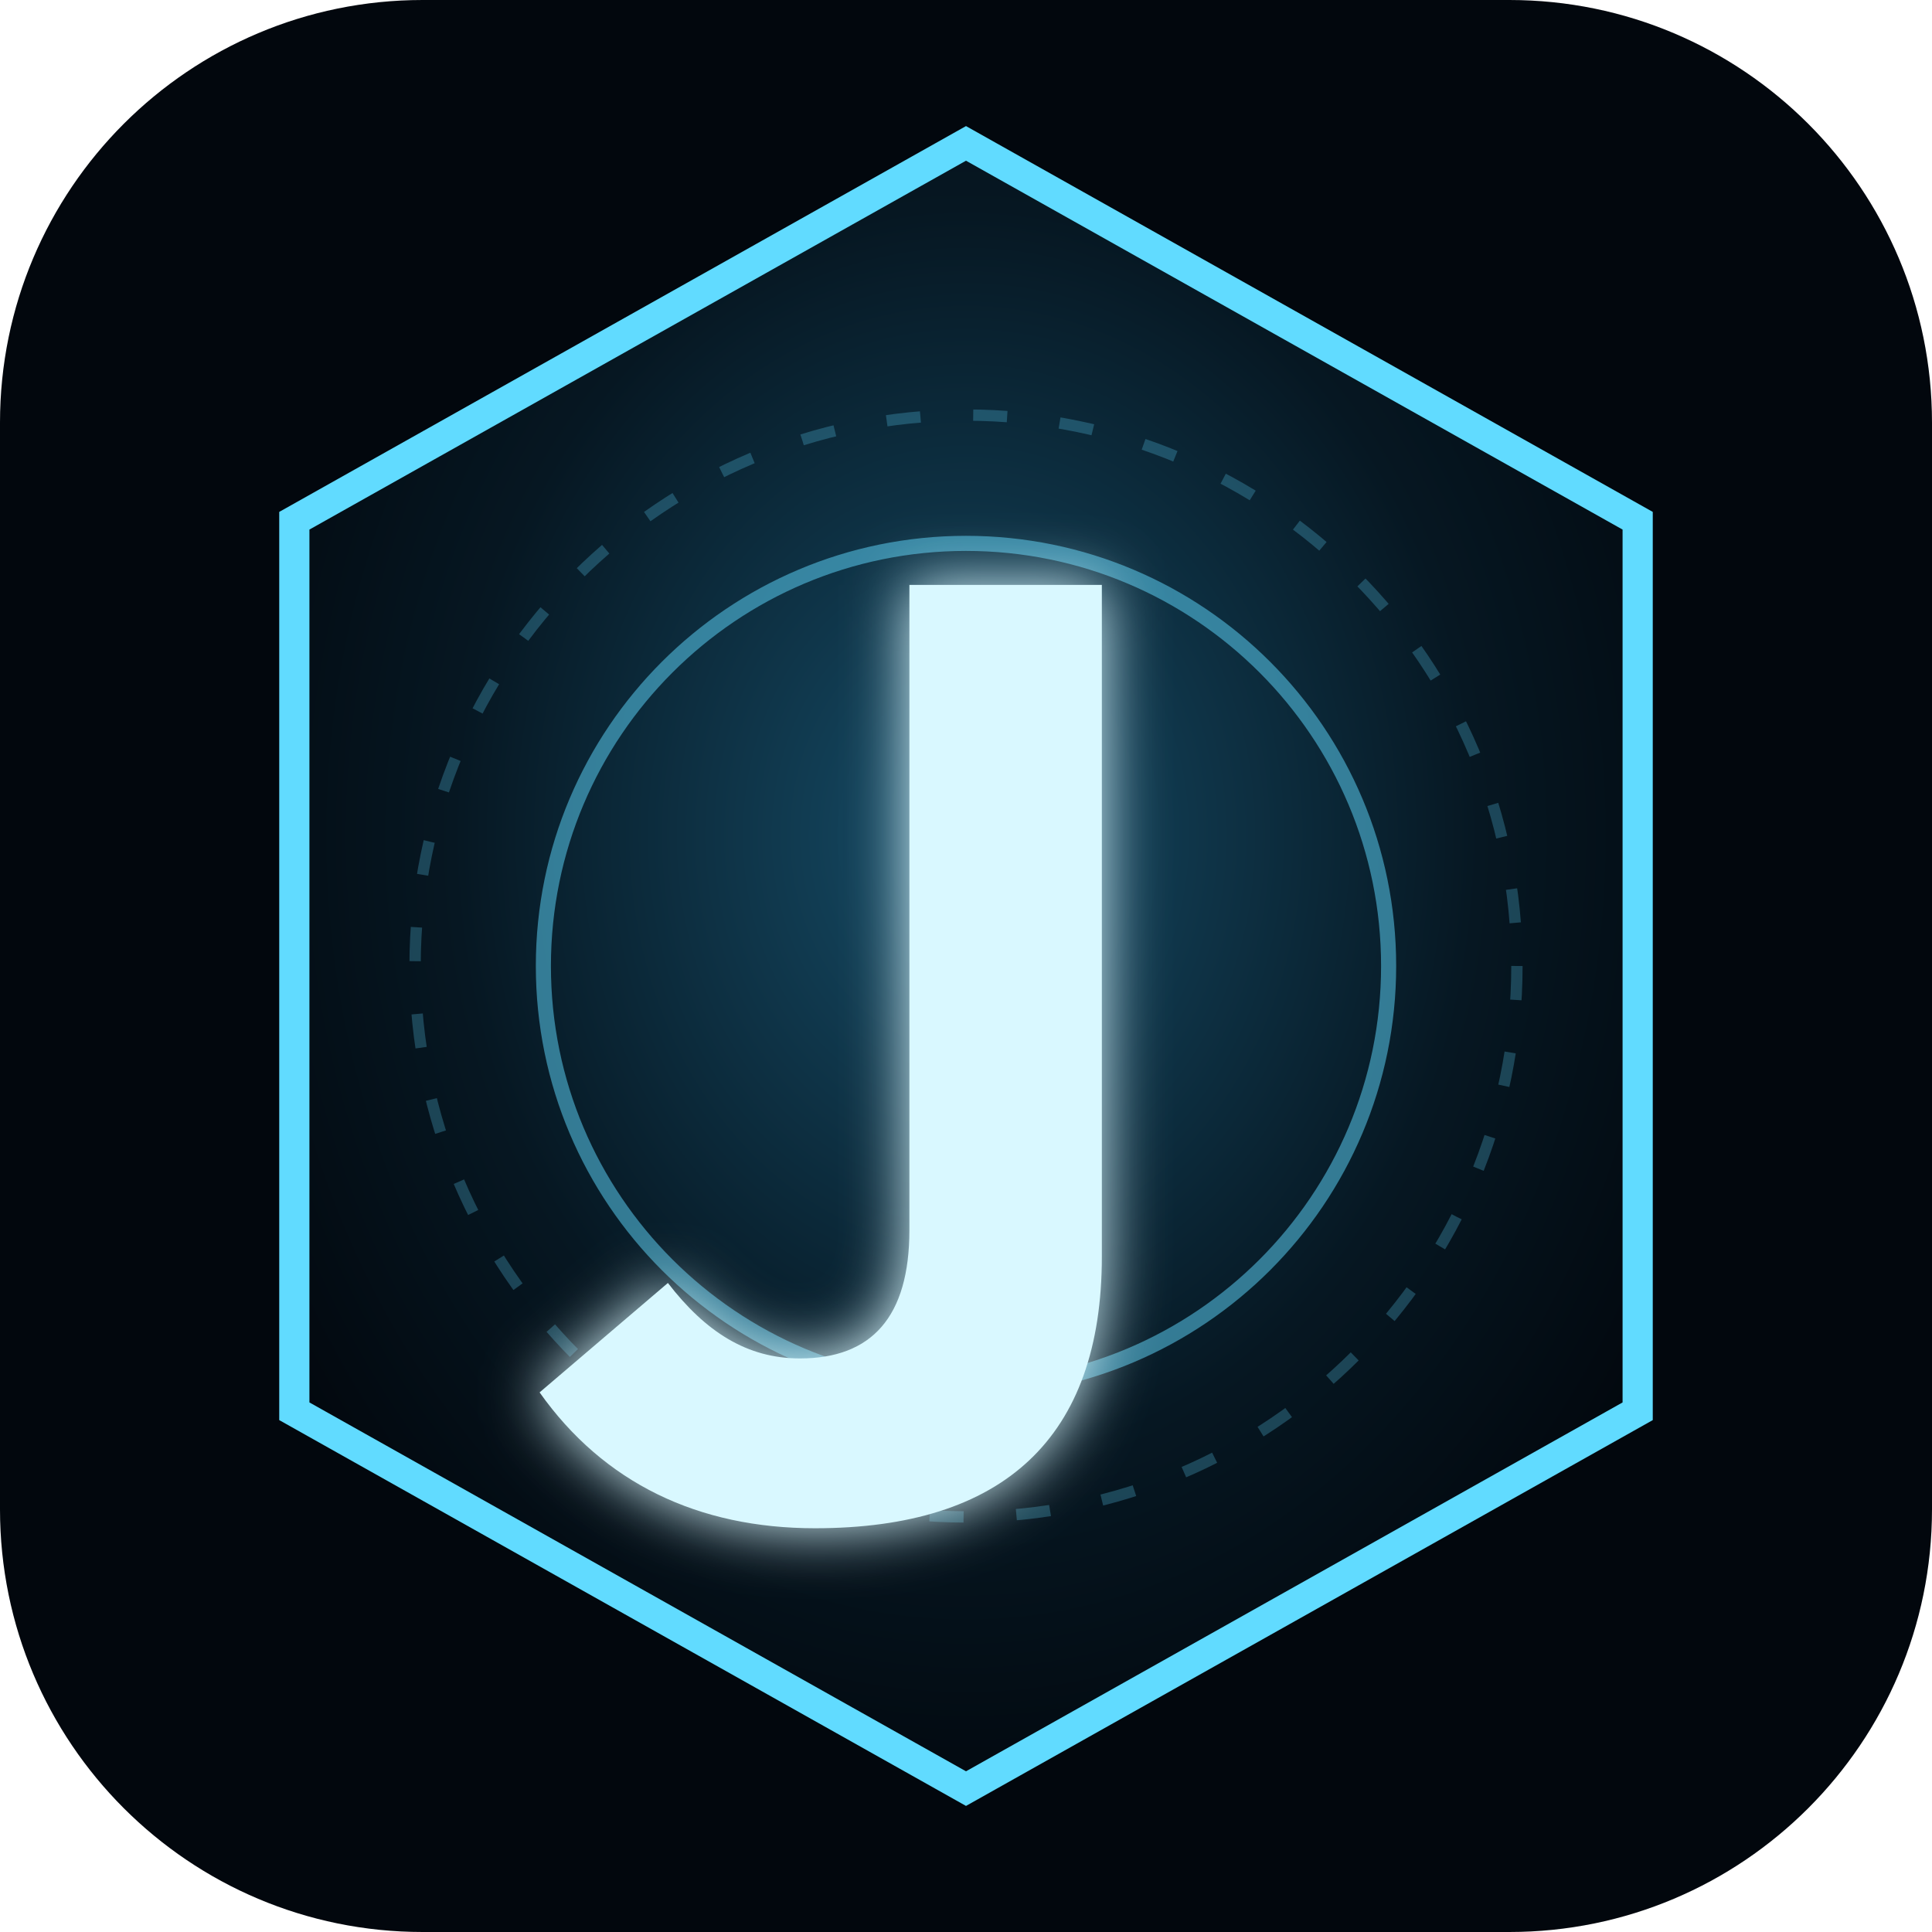
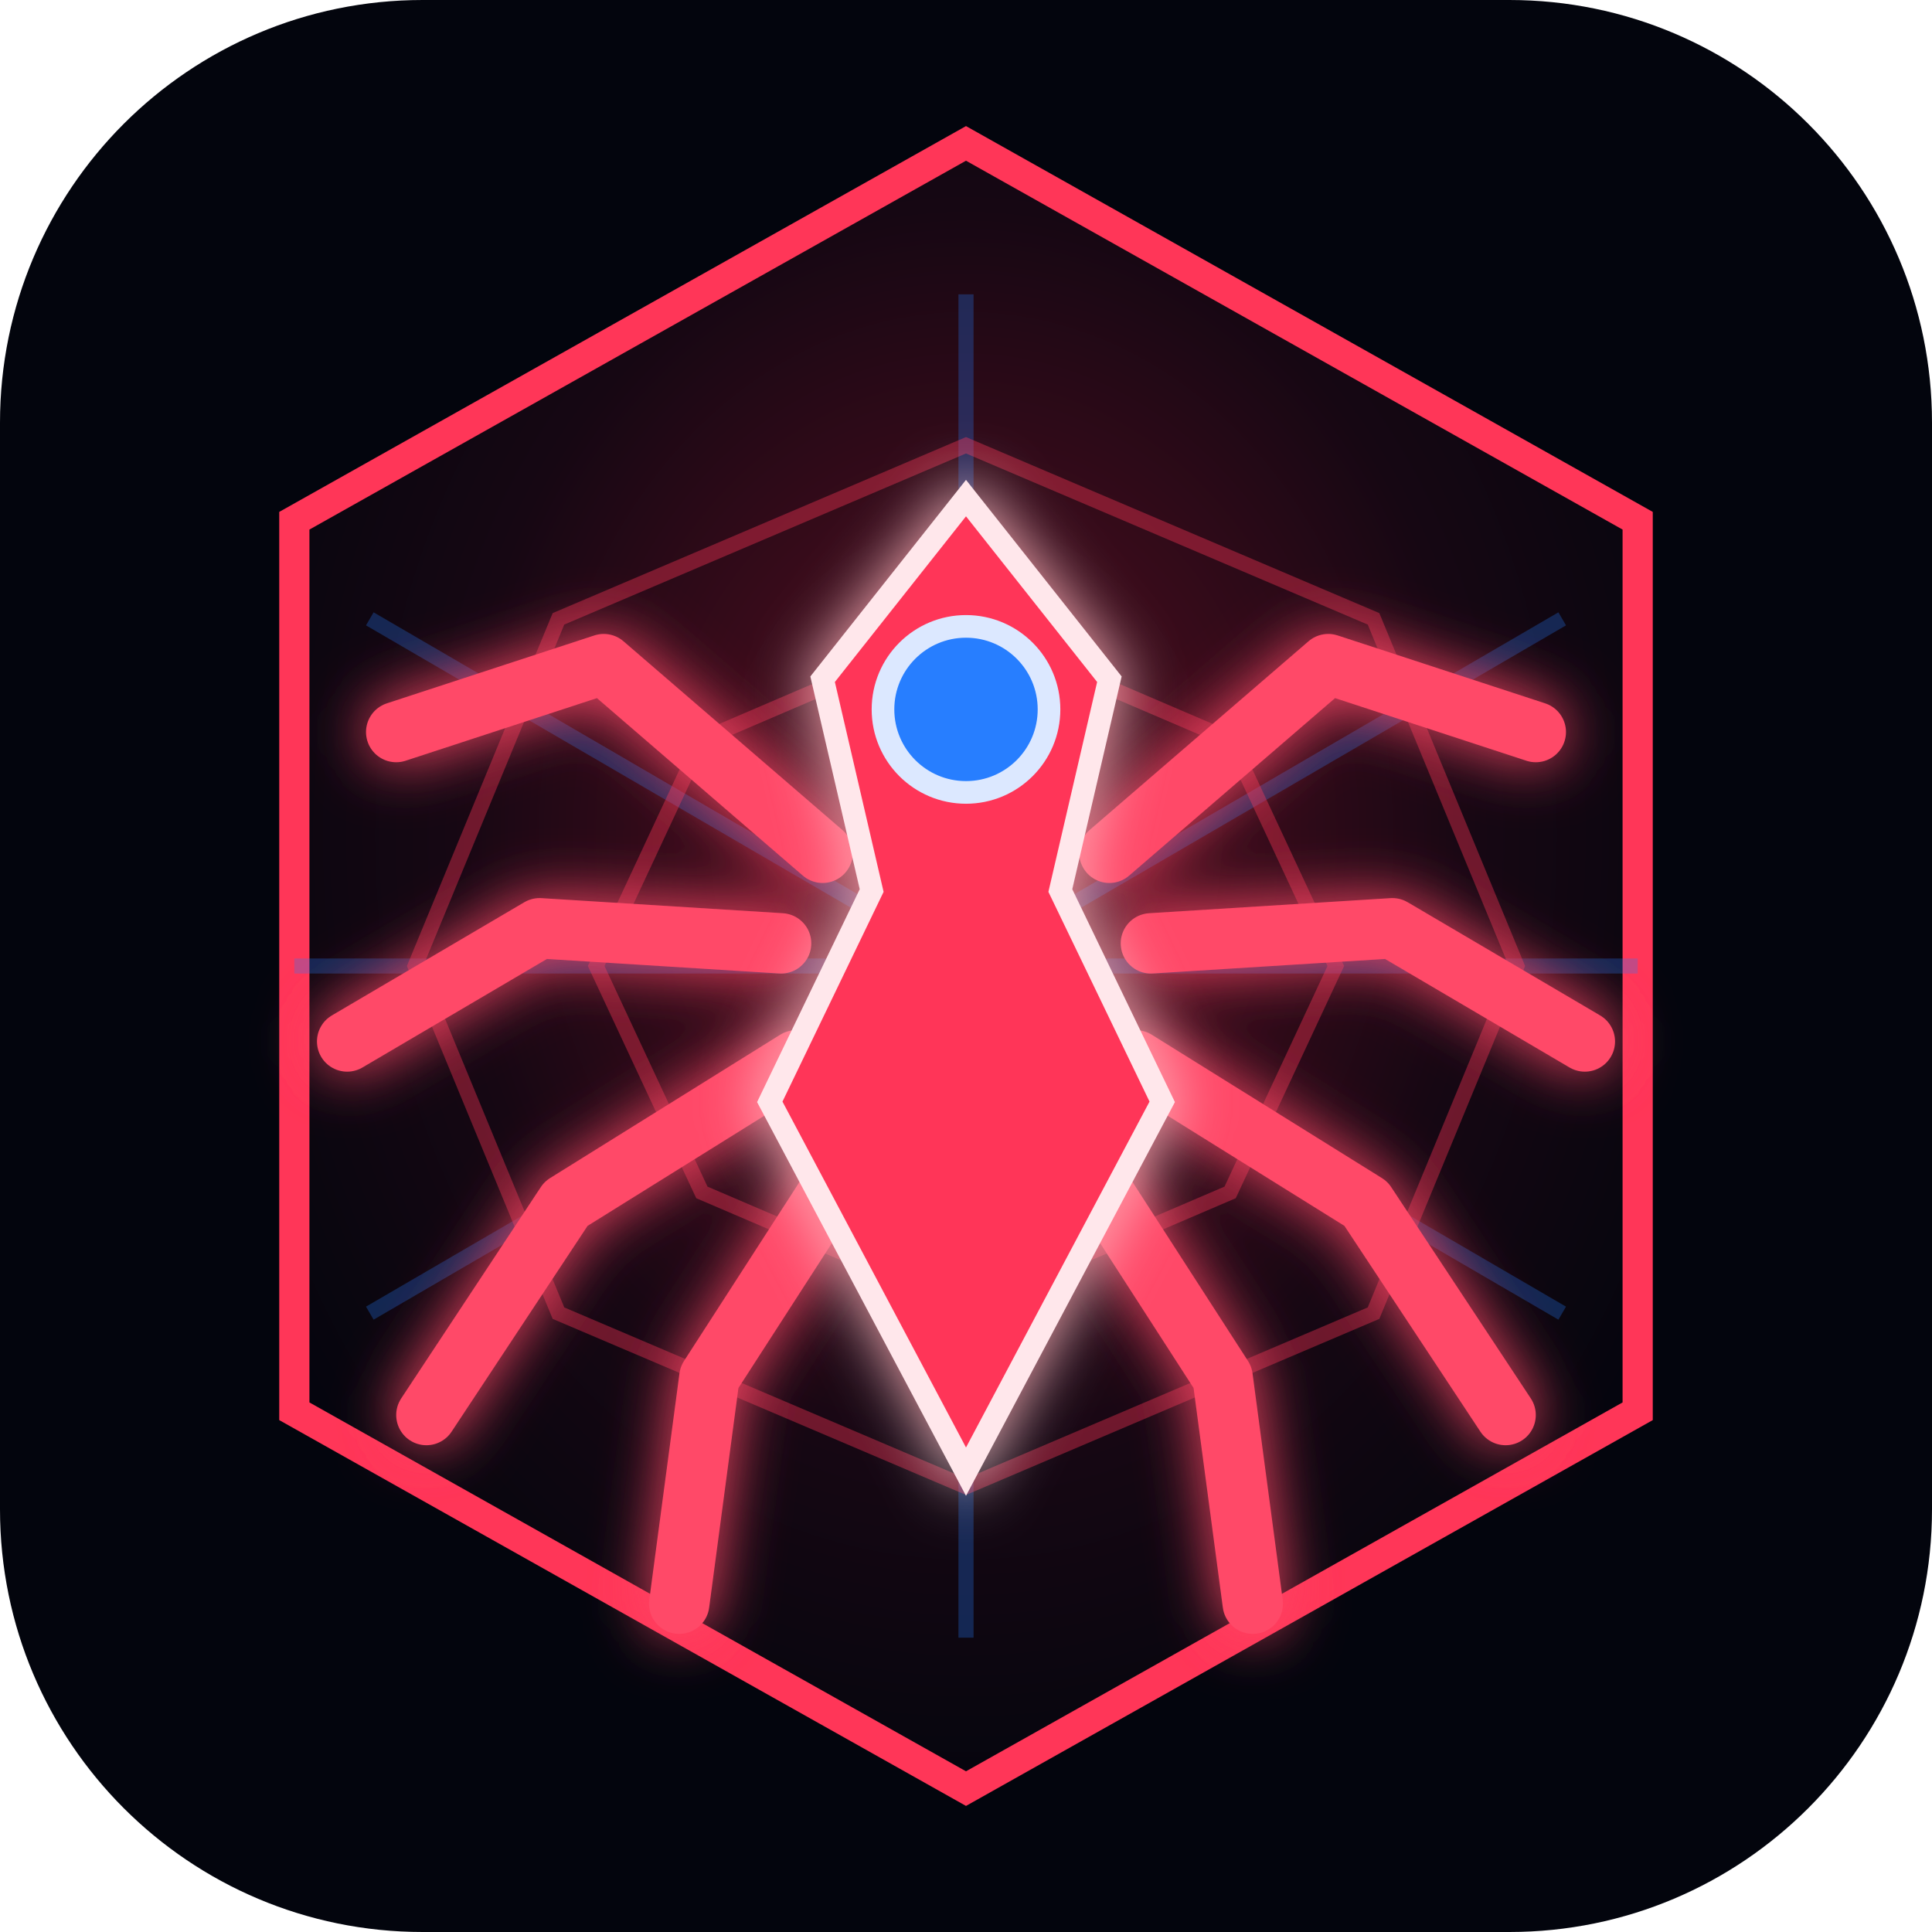
<svg xmlns="http://www.w3.org/2000/svg" viewBox="0 0 512 512" role="img" aria-label="Jarvis">
  <defs>
    <radialGradient id="core" cx="50%" cy="42%" r="62%">
-       <stop offset="0" stop-color="#164d68" />
-       <stop offset="0.62" stop-color="#061722" />
-       <stop offset="1" stop-color="#02070d" />
+       <stop offset="0" stop-color="#5d1022" />
+       <stop offset="0.62" stop-color="#160713" />
+       <stop offset="1" stop-color="#03050d" />
    </radialGradient>
    <filter id="glow" x="-60%" y="-60%" width="220%" height="220%">
      <feGaussianBlur stdDeviation="8" result="blur" />
      <feMerge>
        <feMergeNode in="blur" />
        <feMergeNode in="SourceGraphic" />
      </feMerge>
    </filter>
  </defs>
-   <rect width="512" height="512" rx="112" fill="#02070d" />
-   <path d="M256 38 434 138v236L256 474 78 374V138Z" fill="url(#core)" stroke="#61dbff" stroke-width="8" />
-   <circle cx="256" cy="256" r="146" fill="none" stroke="#61dbff" stroke-opacity=".25" stroke-width="3" stroke-dasharray="9 14" />
-   <circle cx="256" cy="256" r="112" fill="none" stroke="#61dbff" stroke-opacity=".5" stroke-width="4" />
-   <path d="M292 155v178c0 48-26 72-76 72-31 0-56-12-73-36l34-29c10 13 21 20 35 20 19 0 29-11 29-34V155Z" fill="#d9f8ff" filter="url(#glow)" />
+   <rect width="512" height="512" rx="112" fill="#03050d" />
+   <path d="M256 38 434 138v236L256 474 78 374V138Z" fill="url(#core)" stroke="#ff3658" stroke-width="8" />
+   <path d="M256 78V434M98 164 414 348M98 348 414 164M78 256H434" fill="none" stroke="#277eff" stroke-opacity=".28" stroke-width="4" />
+   <path d="M256 118 364 164 402 256 364 348 256 394 148 348 110 256 148 164ZM256 166 326 196 354 256 326 316 256 346 186 316 158 256 186 196Z" fill="none" stroke="#ff3658" stroke-opacity=".38" stroke-width="4" />
+   <g fill="none" stroke="#ff4968" stroke-width="16" stroke-linecap="round" stroke-linejoin="round" filter="url(#glow)">
+     <path d="M218 226 160 176 105 194M207 250 143 246 92 276M211 281 150 319 113 375M228 303 188 365 180 425M294 226 352 176 407 194M305 250 369 246 420 276M301 281 362 319 399 375M284 303 324 365 332 425" />
+   </g>
+   <path d="M256 132 294 180 281 236 308 292 256 390 204 292 231 236 218 180Z" fill="#ff3658" stroke="#ffe7eb" stroke-width="6" filter="url(#glow)" />
+   <circle cx="256" cy="188" r="22" fill="#277eff" stroke="#dce8ff" stroke-width="6" />
</svg>
